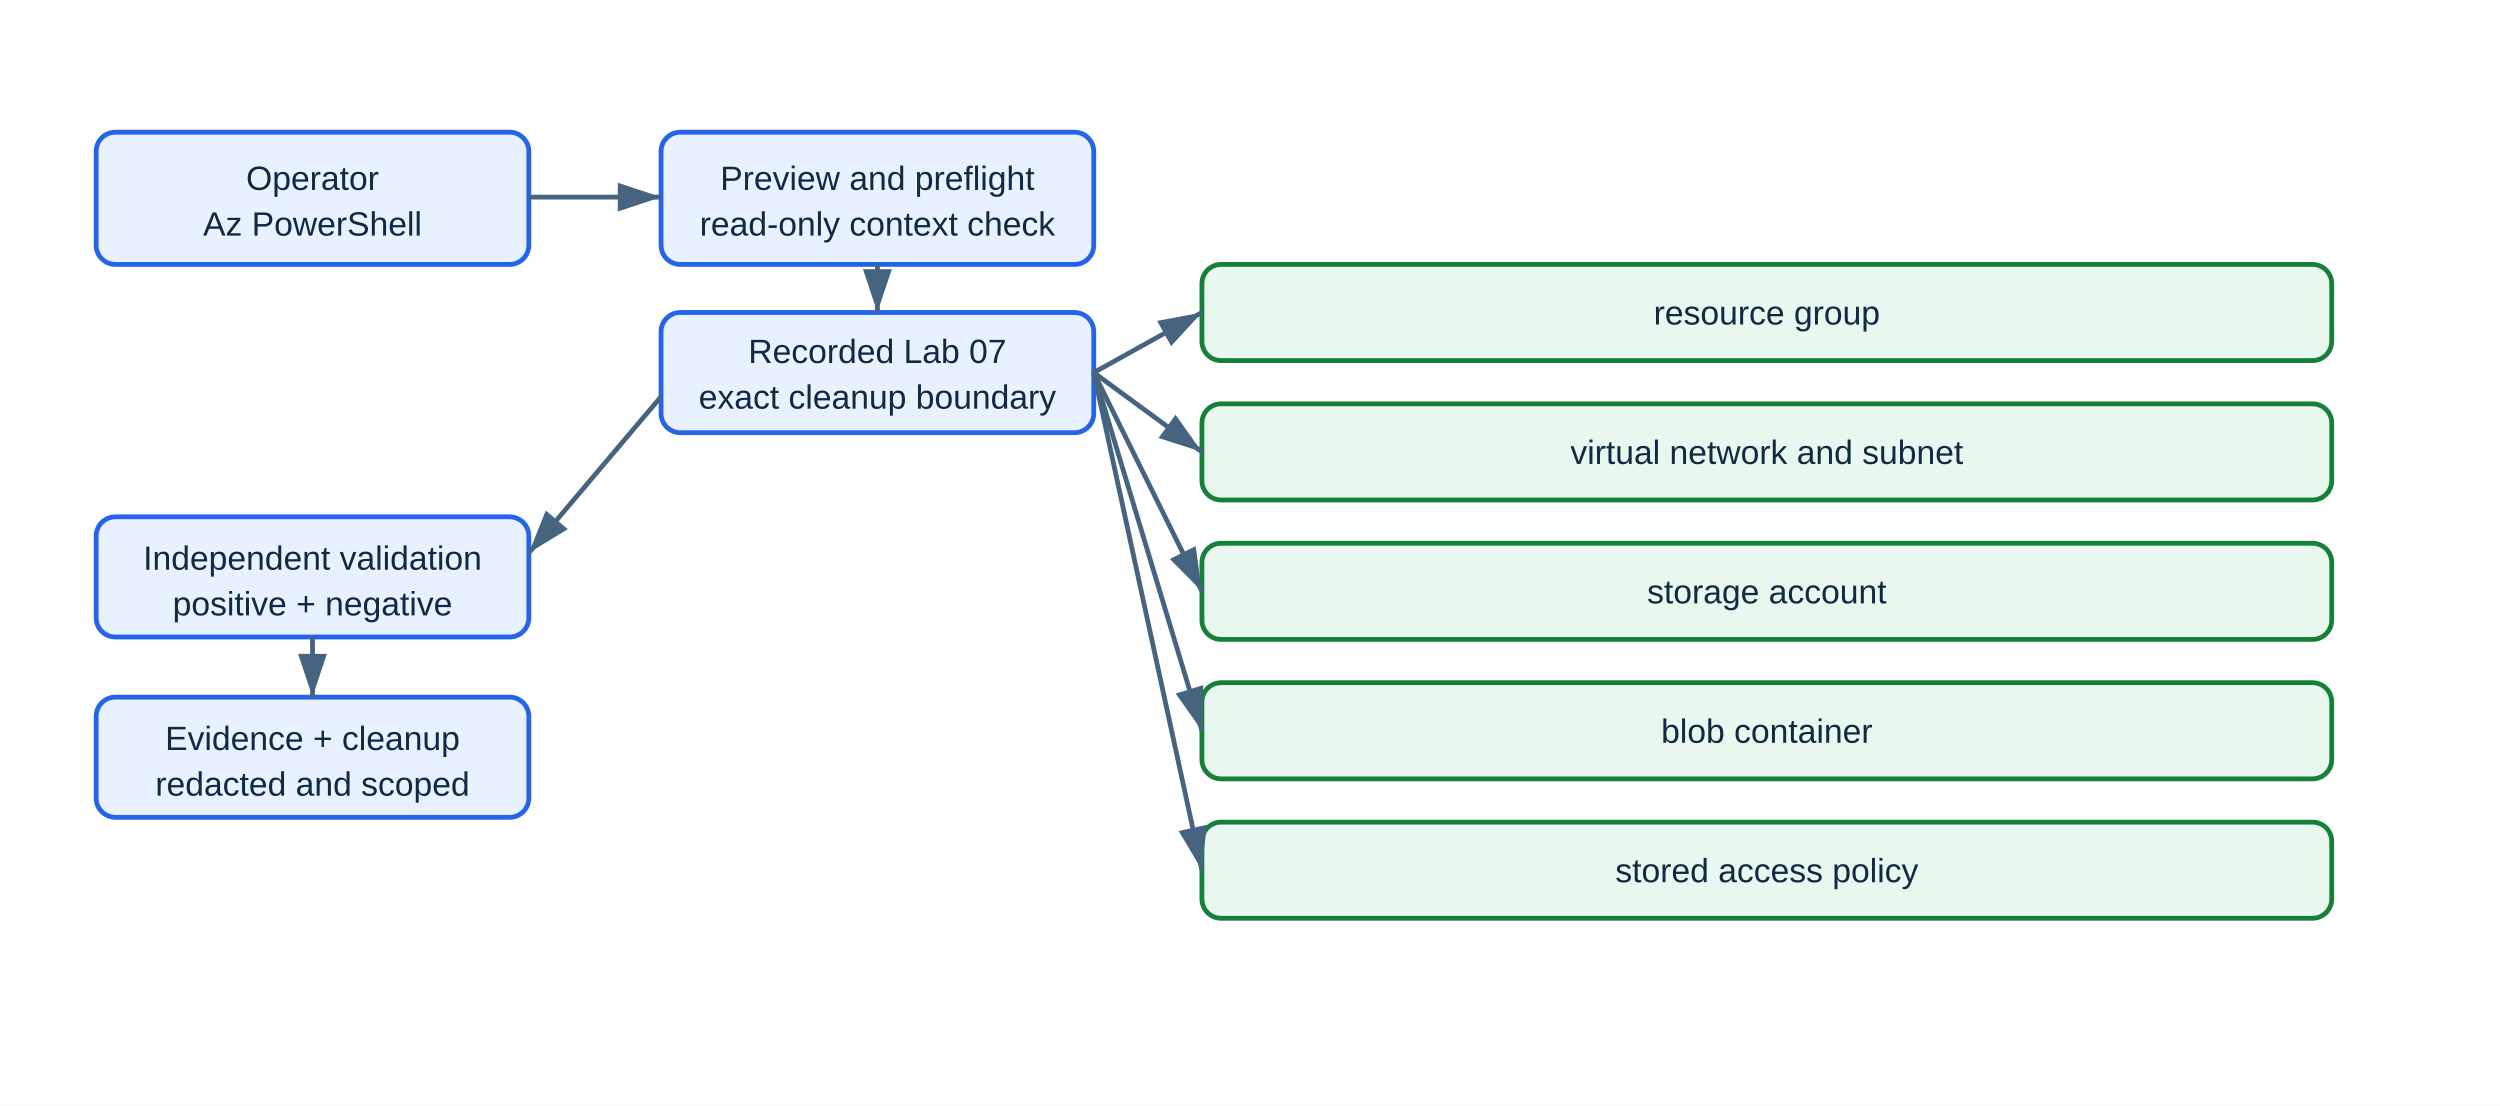
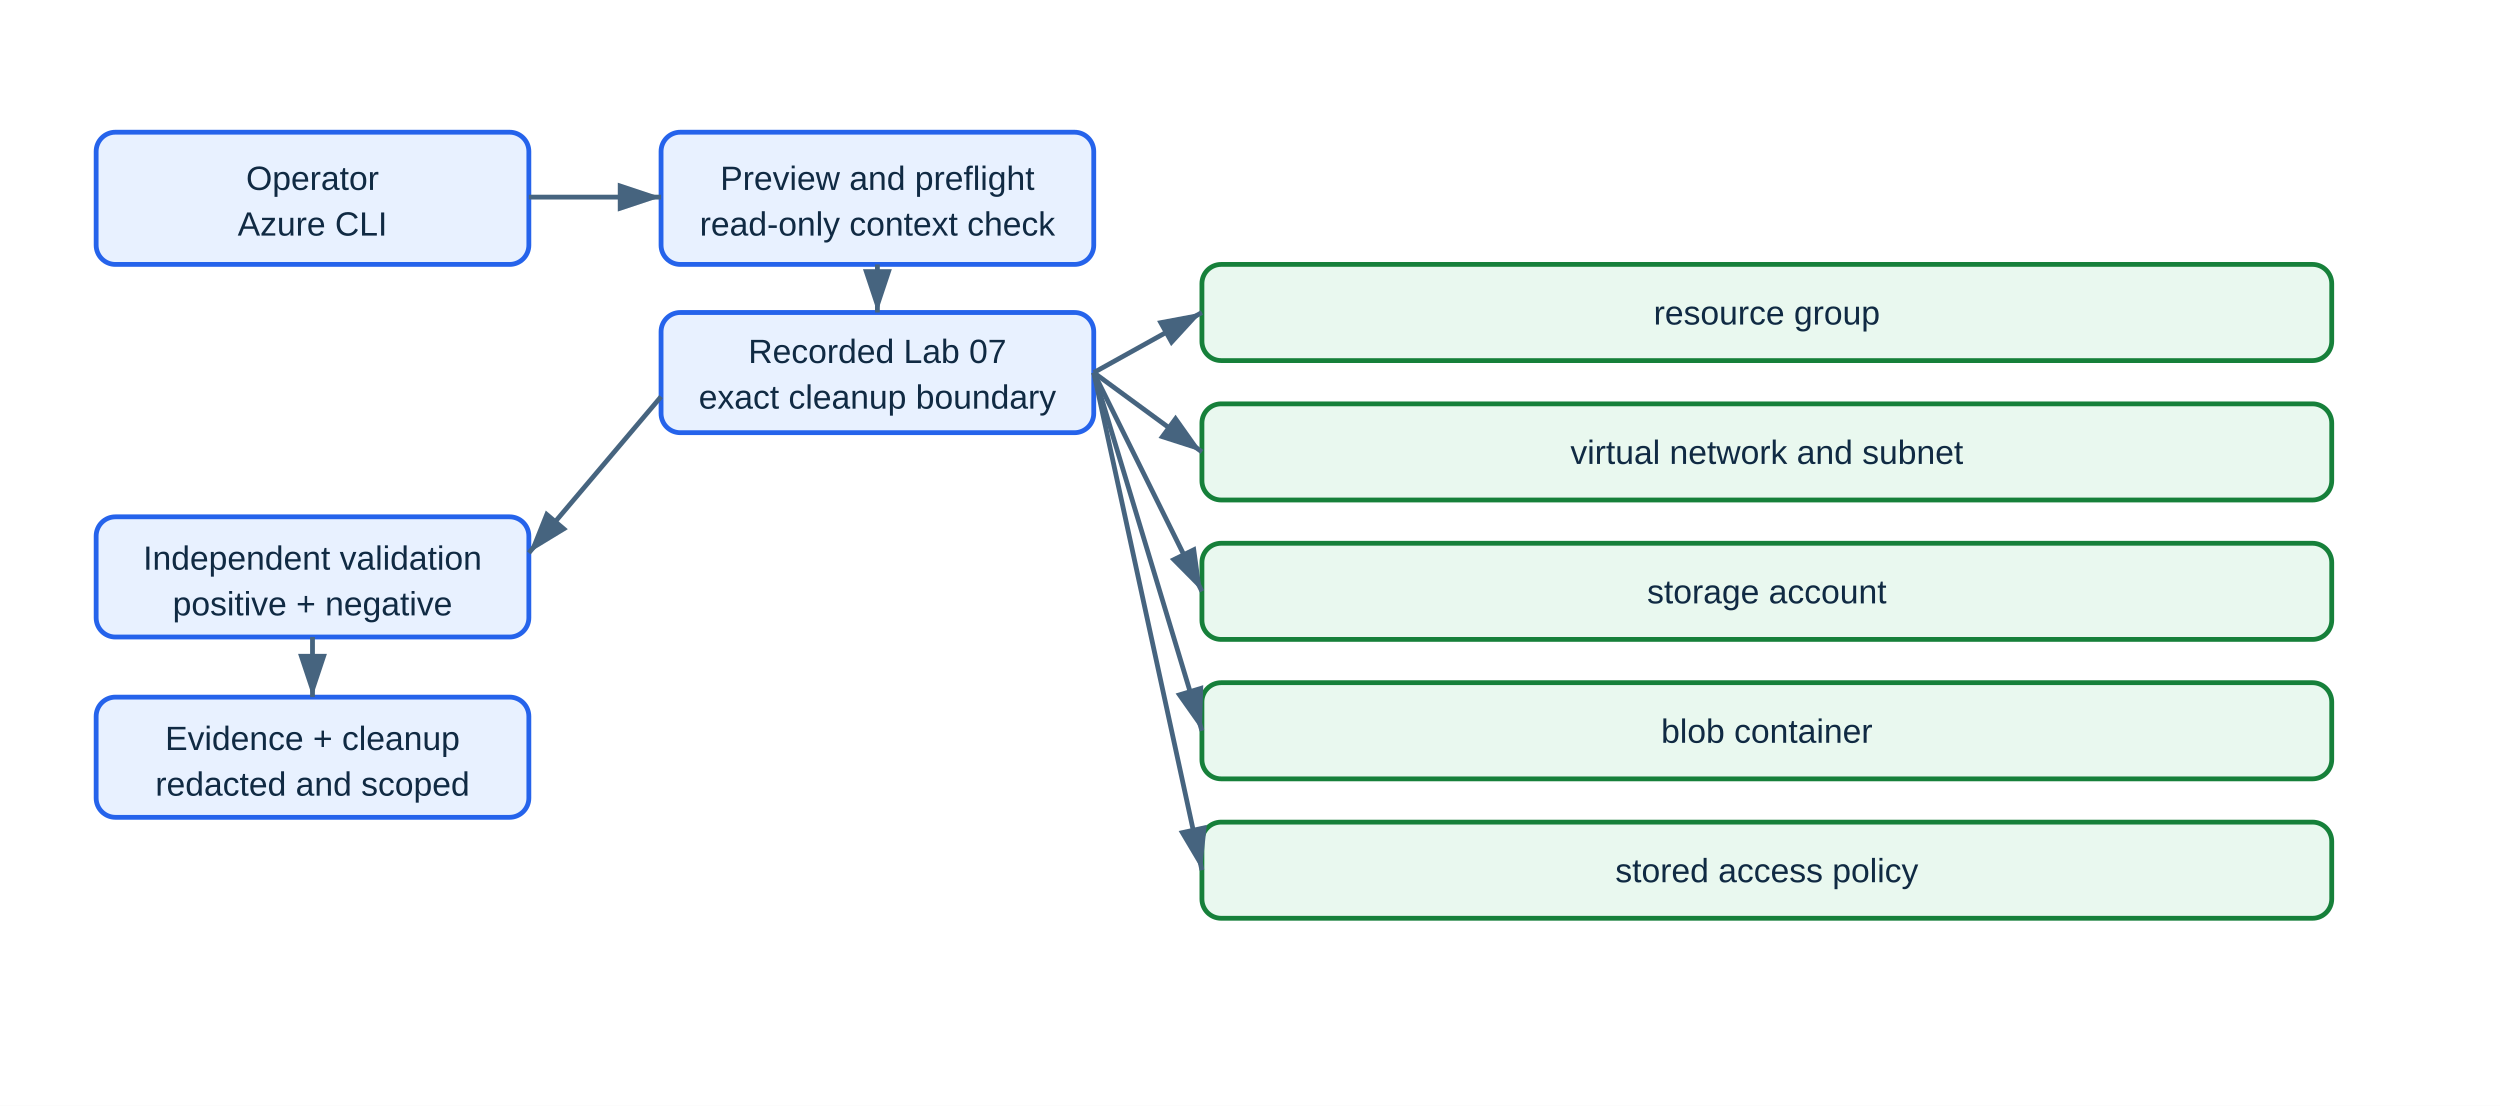
<svg xmlns="http://www.w3.org/2000/svg" width="1040" height="460" viewBox="0 0 1040 460" role="img" aria-labelledby="title desc">
  <defs>
    <marker id="arrow" markerWidth="10" markerHeight="10" refX="9" refY="3" orient="auto">
      <path d="M0,0 L0,6 L9,3 z" fill="#46647f" />
    </marker>
  </defs>
  <style>text{font-family:Segoe UI,Arial,sans-serif;font-size:14px;fill:#102a43} .control{fill:#e8f1ff;stroke:#2563eb;stroke-width:2} .resource{fill:#e9f8ef;stroke:#16803a;stroke-width:2} .arrow{fill:none;stroke:#46647f;stroke-width:2;marker-end:url(#arrow)}</style>
  <rect width="100%" height="100%" fill="#ffffff" />
  <rect x="40" y="55" width="180" height="55" rx="8" class="control" />
  <text x="130" y="79" text-anchor="middle">Operator</text>
-   <text x="130" y="98" text-anchor="middle">Az PowerShell</text>
+   <text x="130" y="98" text-anchor="middle">Azure CLI</text>
  <rect x="275" y="55" width="180" height="55" rx="8" class="control" />
  <text x="365" y="79" text-anchor="middle">Preview and preflight</text>
  <text x="365" y="98" text-anchor="middle">read-only context check</text>
  <path d="M220 82 L275 82" class="arrow" />
  <rect x="275" y="130" width="180" height="50" rx="8" class="control" />
  <text x="365" y="151" text-anchor="middle">Recorded Lab 07</text>
  <text x="365" y="170" text-anchor="middle">exact cleanup boundary</text>
  <path d="M365 110 L365 130" class="arrow" />
  <rect x="500" y="110" width="470" height="40" rx="8" class="resource" />
  <text x="735" y="135" text-anchor="middle">resource group</text>
  <rect x="500" y="168" width="470" height="40" rx="8" class="resource" />
  <text x="735" y="193" text-anchor="middle">virtual network and subnet</text>
  <rect x="500" y="226" width="470" height="40" rx="8" class="resource" />
  <text x="735" y="251" text-anchor="middle">storage account</text>
  <rect x="500" y="284" width="470" height="40" rx="8" class="resource" />
  <text x="735" y="309" text-anchor="middle">blob container</text>
  <rect x="500" y="342" width="470" height="40" rx="8" class="resource" />
  <text x="735" y="367" text-anchor="middle">stored access policy</text>
  <path d="M 455 155 L 500 130" class="arrow" />
  <path d="M 455 155 L 500 188" class="arrow" />
  <path d="M 455 155 L 500 246" class="arrow" />
  <path d="M 455 155 L 500 304" class="arrow" />
  <path d="M 455 155 L 500 362" class="arrow" />
  <rect x="40" y="215" width="180" height="50" rx="8" class="control" />
  <text x="130" y="237" text-anchor="middle">Independent validation</text>
  <text x="130" y="256" text-anchor="middle">positive + negative</text>
  <path d="M275 165 L220 230" class="arrow" />
  <rect x="40" y="290" width="180" height="50" rx="8" class="control" />
  <text x="130" y="312" text-anchor="middle">Evidence + cleanup</text>
  <text x="130" y="331" text-anchor="middle">redacted and scoped</text>
  <path d="M130 265 L130 290" class="arrow" />
</svg>
